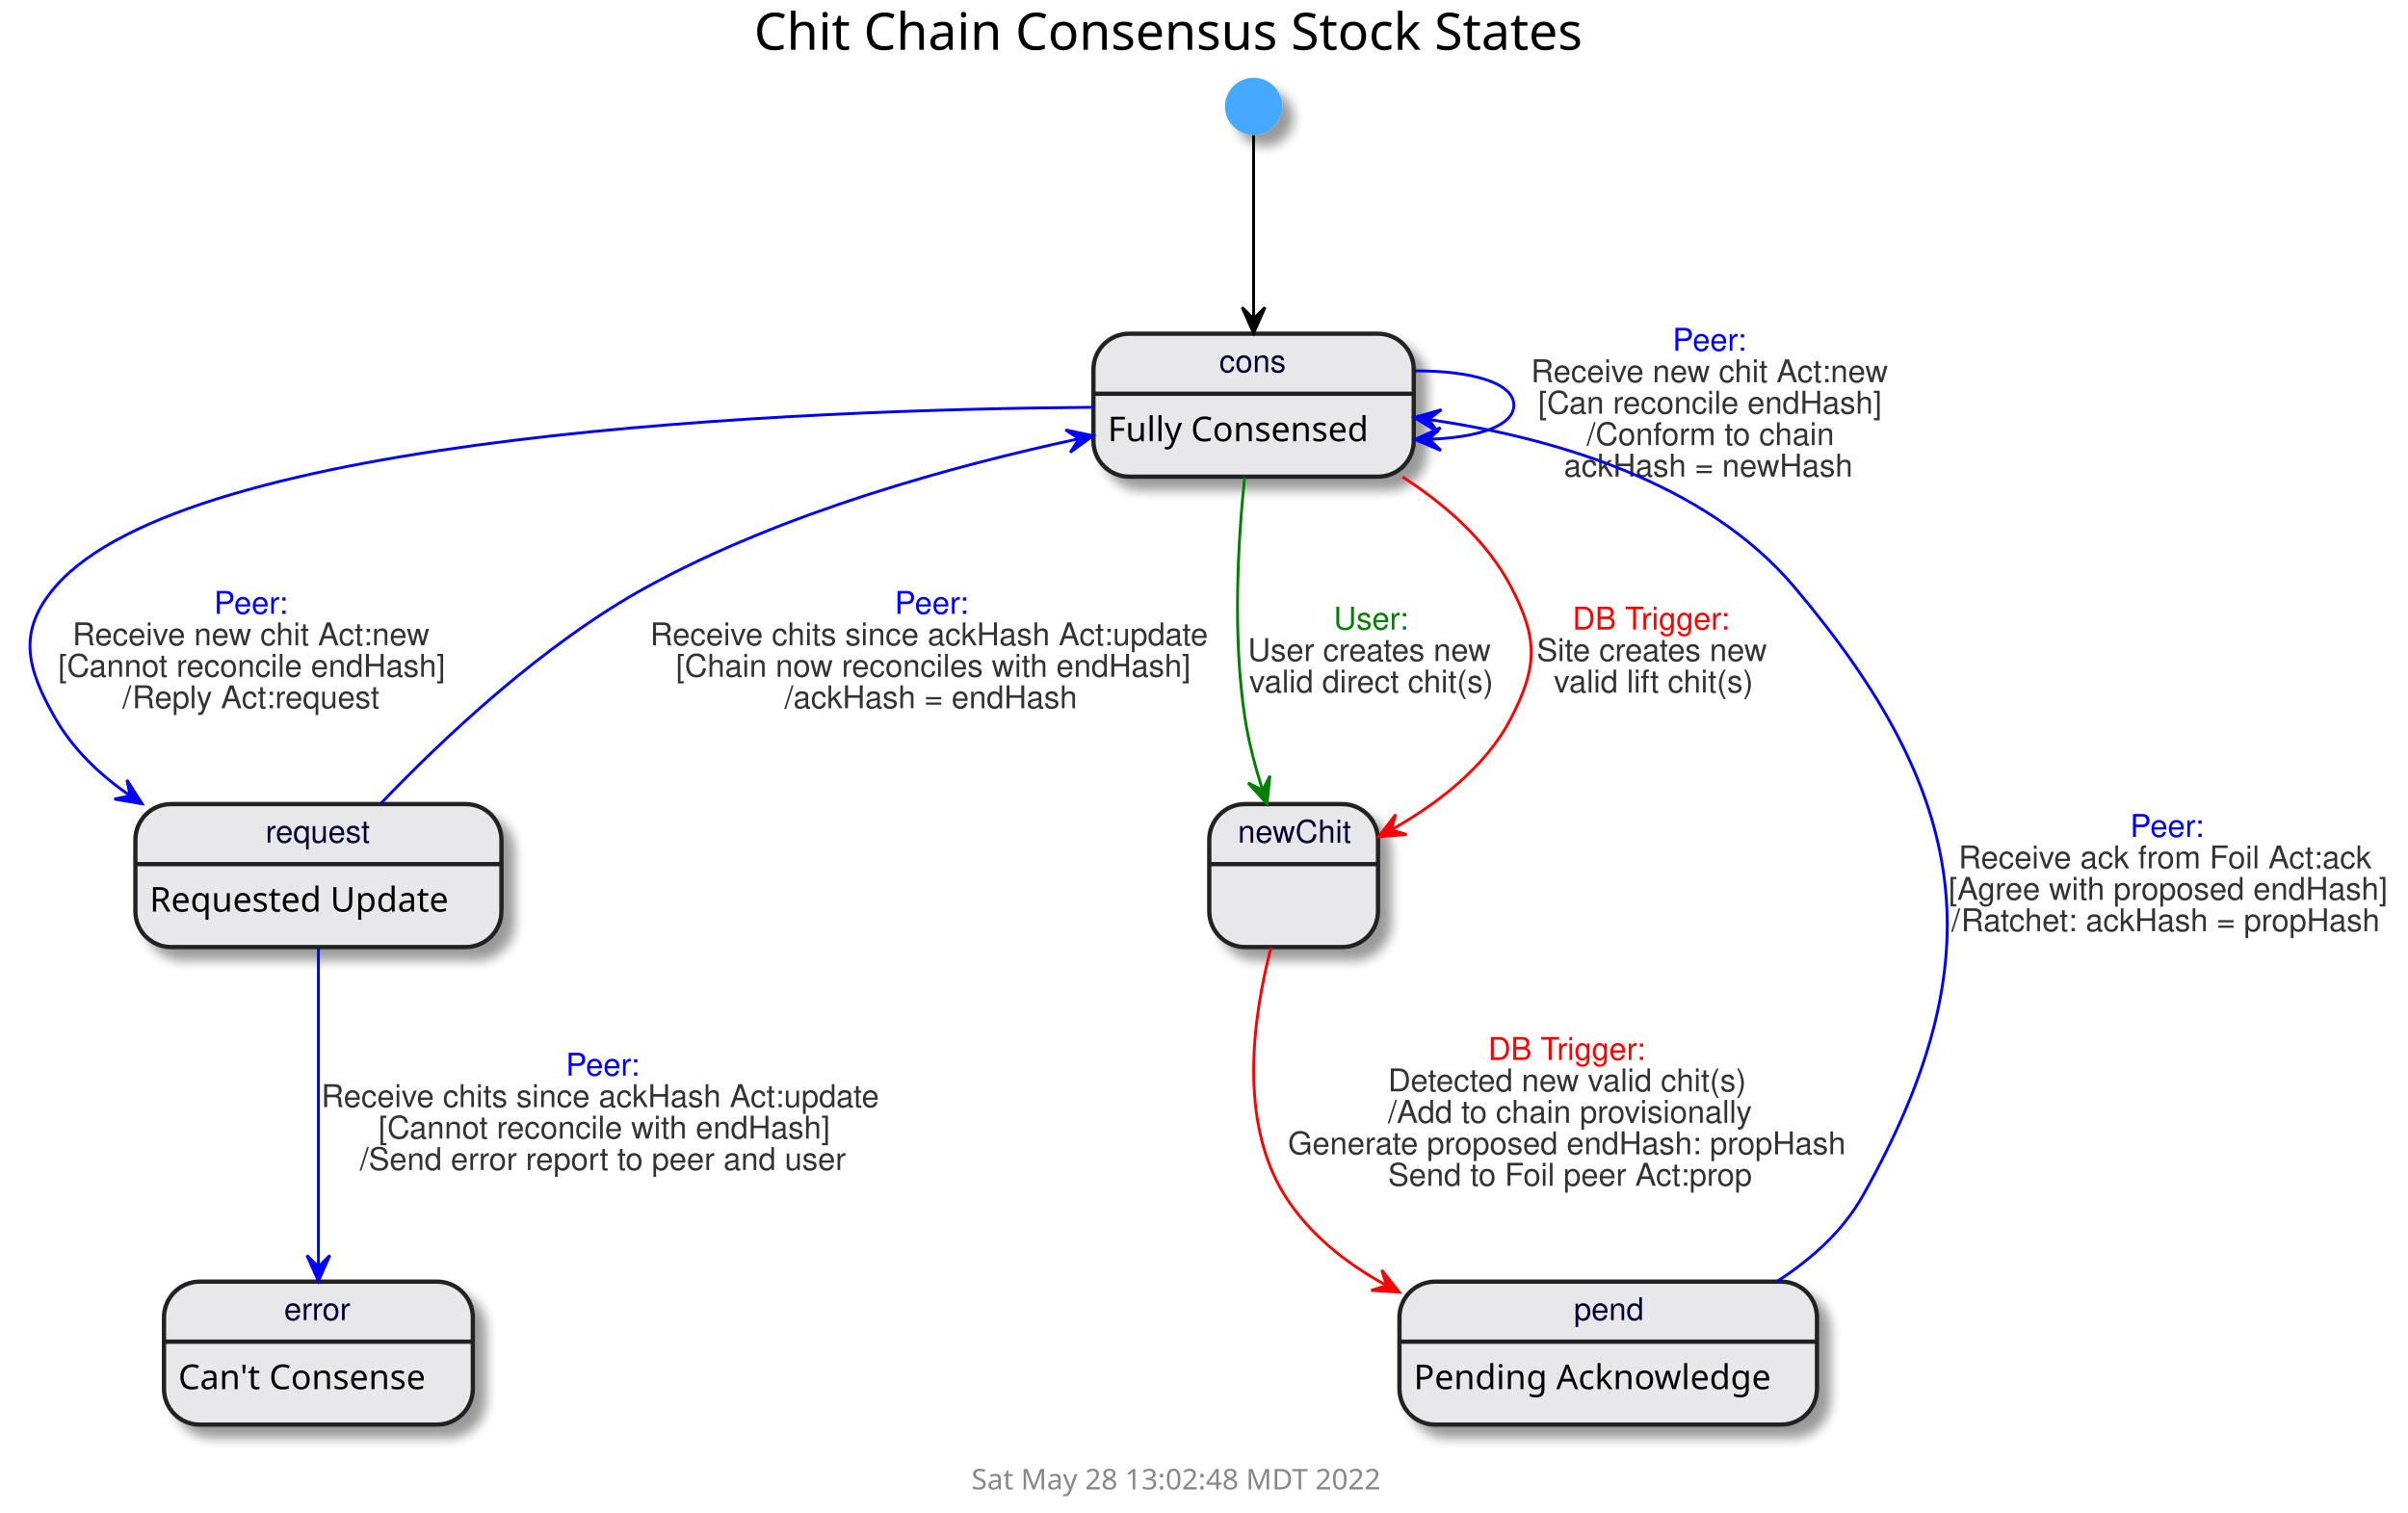
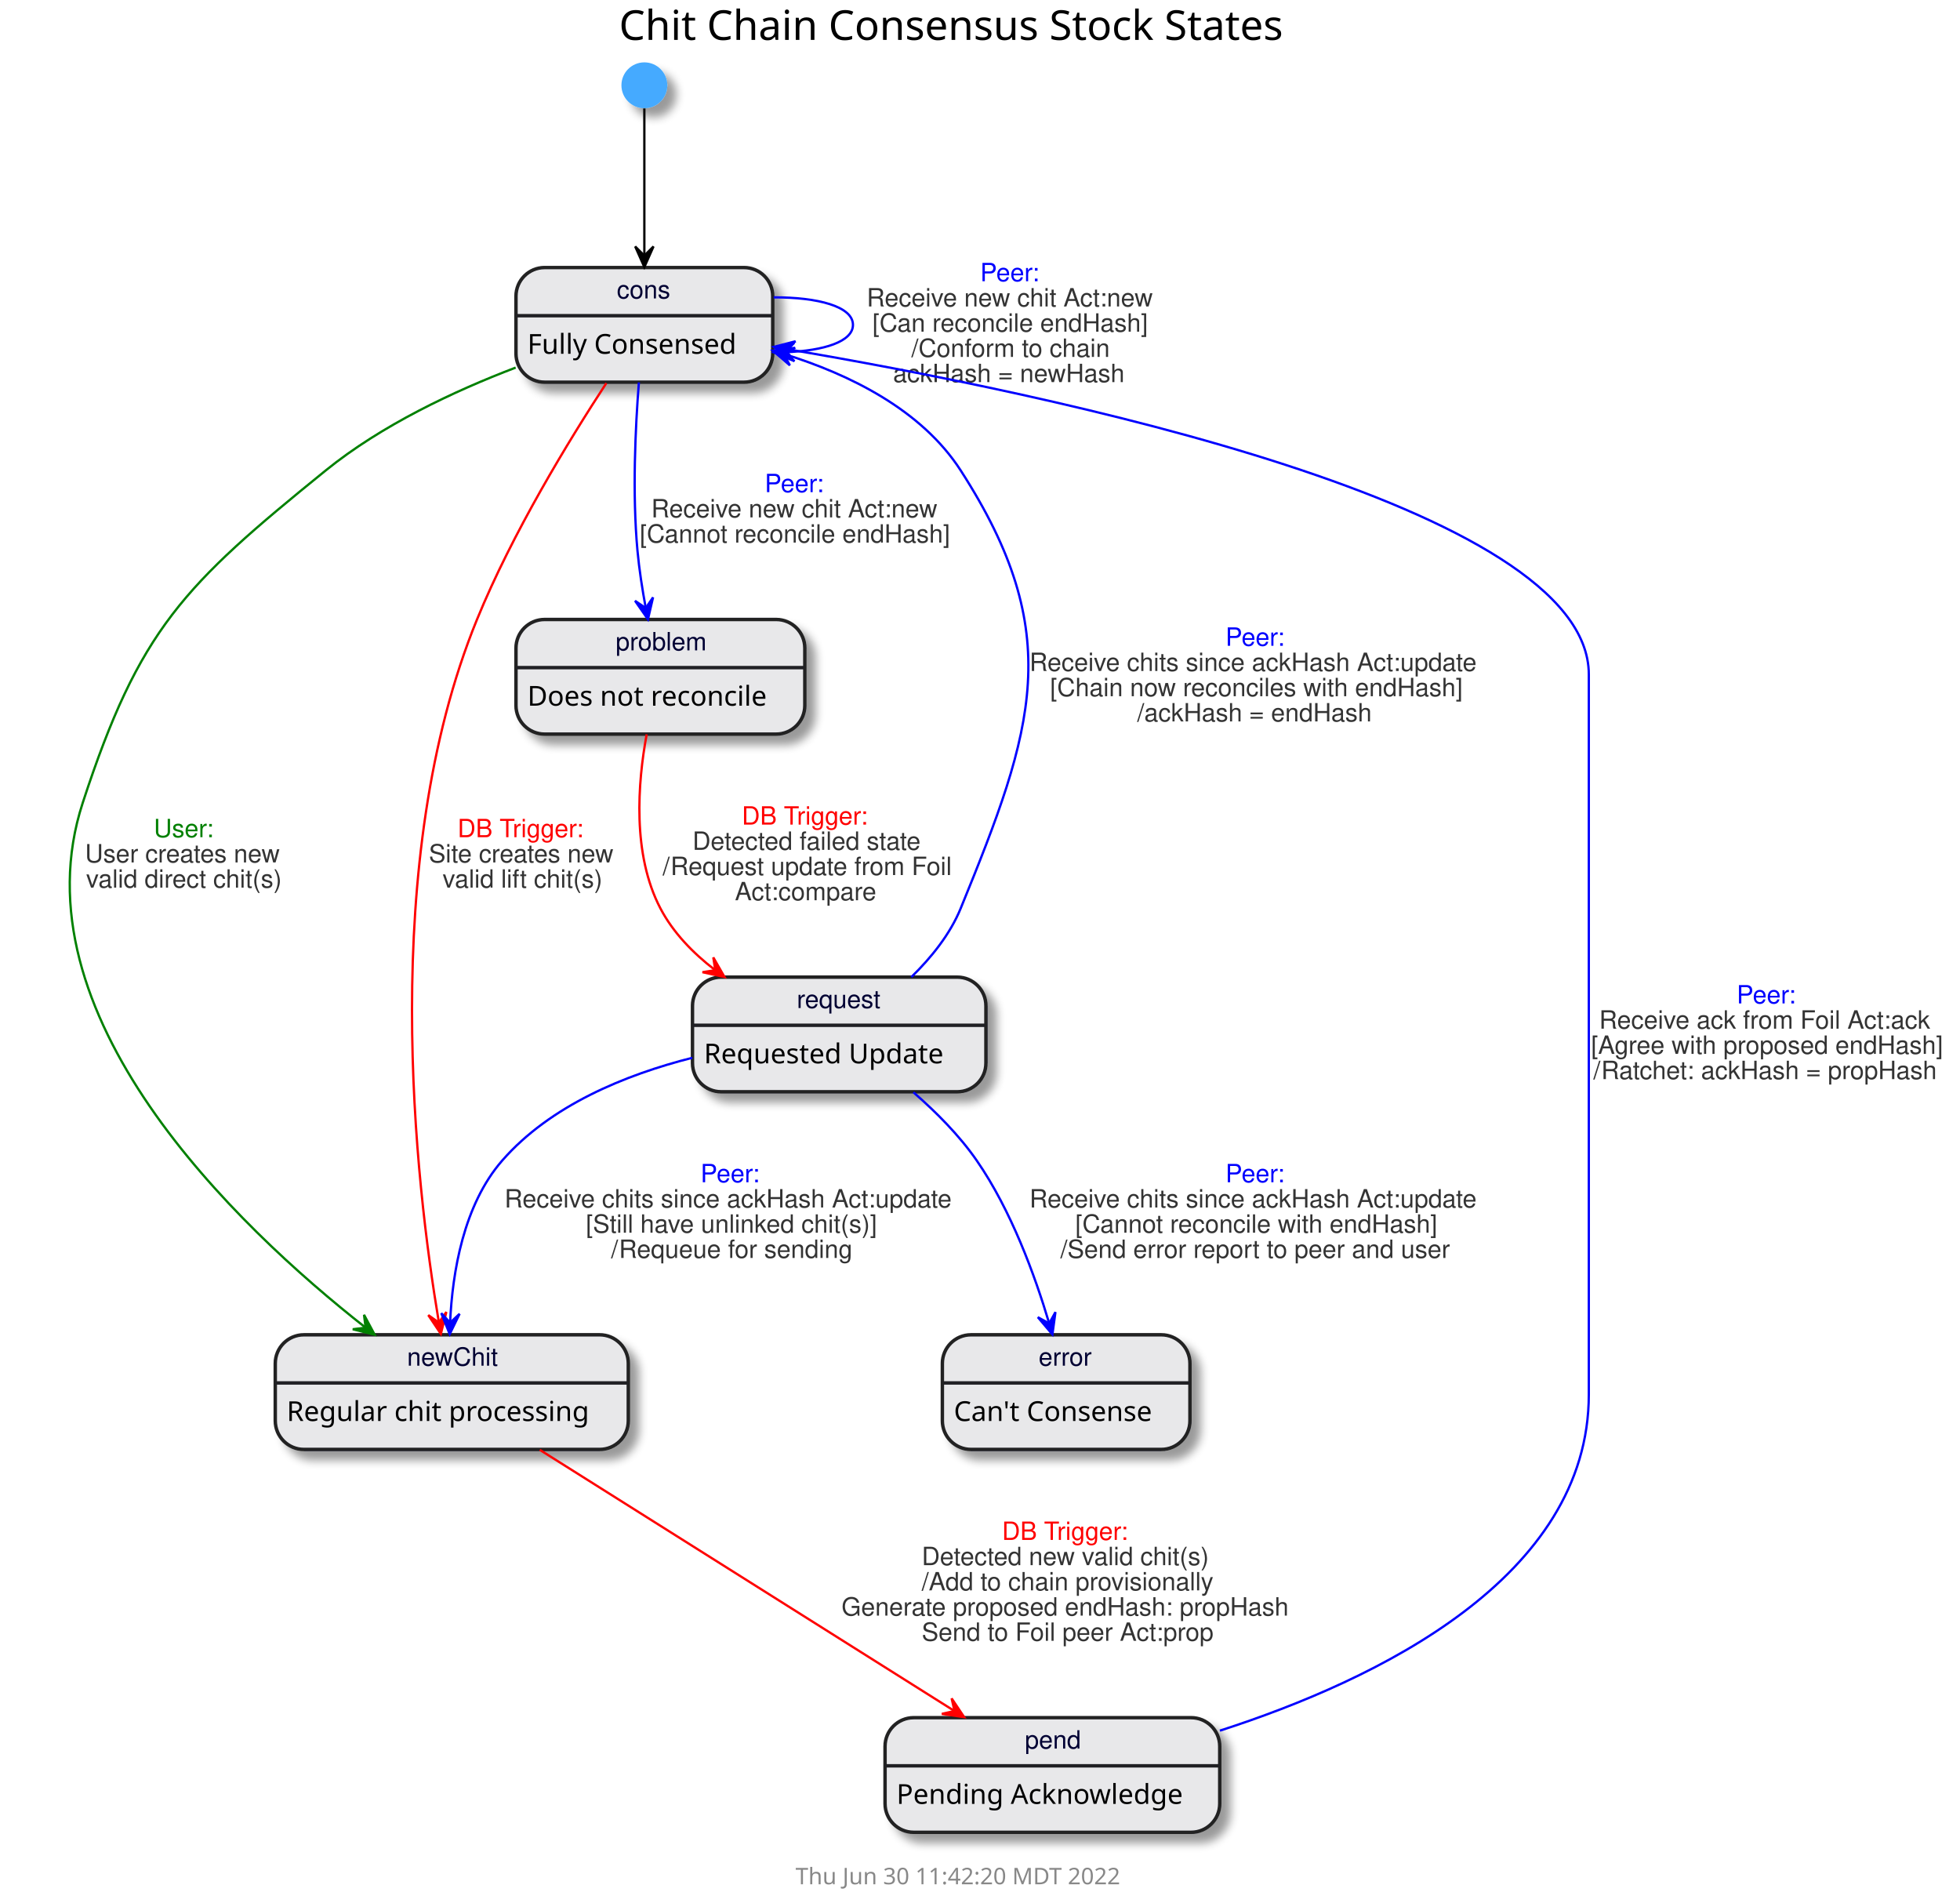
- <svg xmlns="http://www.w3.org/2000/svg" contentScriptType="application/ecmascript" contentStyleType="text/css" height="529px" preserveAspectRatio="none" style="width:842px;height:529px;background:#FFFFFF;" version="1.1" viewBox="0 0 842 529" width="842px" zoomAndPan="magnify">
+ <svg xmlns="http://www.w3.org/2000/svg" contentScriptType="application/ecmascript" contentStyleType="text/css" height="830px" preserveAspectRatio="none" style="width:855px;height:830px;background:#FFFFFF;" version="1.1" viewBox="0 0 855 830" width="855px" zoomAndPan="magnify">
  <defs>
-     <filter height="300%" id="f1nkatja7dnh2n" width="300%" x="-1" y="-1">
+     <filter height="300%" id="fnan7xcjt5c3k" width="300%" x="-1" y="-1">
      <feGaussianBlur result="blurOut" stdDeviation="2.0" />
      <feColorMatrix in="blurOut" result="blurOut2" type="matrix" values="0 0 0 0 0 0 0 0 0 0 0 0 0 0 0 0 0 0 .4 0" />
      <feOffset dx="4.0" dy="4.0" in="blurOut2" result="blurOut3" />
      <feBlend in="SourceGraphic" in2="blurOut3" mode="normal" />
    </filter>
  </defs>
  <g>
-     <text fill="#000000" font-family="sans-serif" font-size="18" lengthAdjust="spacing" textLength="302" x="263.67" y="17.402">Chit Chain Consensus Stock States</text>
-     <ellipse cx="438.34" cy="37.199" fill="#44AAFF" filter="url(#f1nkatja7dnh2n)" rx="10" ry="10" style="stroke:none;stroke-width:1.0;" />
+     <text fill="#000000" font-family="sans-serif" font-size="18" lengthAdjust="spacing" textLength="302" x="270.04" y="17.402">Chit Chain Consensus Stock States</text>
+     <ellipse cx="281.08" cy="37.199" fill="#44AAFF" filter="url(#fnan7xcjt5c3k)" rx="10" ry="10" style="stroke:none;stroke-width:1.0;" />
    <g id="cons">
-       <rect fill="#E8E8EA" filter="url(#f1nkatja7dnh2n)" height="50" rx="12.5" ry="12.5" style="stroke:#202024;stroke-width:1.5;" width="112" x="382.34" y="116.699" />
-       <line style="stroke:#202024;stroke-width:1.5;" x1="382.34" x2="494.34" y1="137.699" y2="137.699" />
-       <text fill="#000033" font-family="Helvetica" font-size="11" lengthAdjust="spacing" textLength="24" x="426.34" y="130.169">cons</text>
-       <text fill="#000000" font-family="sans-serif" font-size="12" lengthAdjust="spacing" textLength="92" x="387.34" y="154.301">Fully Consensed</text>
+       <rect fill="#E8E8EA" filter="url(#fnan7xcjt5c3k)" height="50" rx="12.5" ry="12.5" style="stroke:#202024;stroke-width:1.5;" width="112" x="225.08" y="116.699" />
+       <line style="stroke:#202024;stroke-width:1.5;" x1="225.08" x2="337.08" y1="137.699" y2="137.699" />
+       <text fill="#000033" font-family="Helvetica" font-size="11" lengthAdjust="spacing" textLength="24" x="269.08" y="130.169">cons</text>
+       <text fill="#000000" font-family="sans-serif" font-size="12" lengthAdjust="spacing" textLength="92" x="230.08" y="154.301">Fully Consensed</text>
    </g>
    <g id="error">
-       <rect fill="#E8E8EA" filter="url(#f1nkatja7dnh2n)" height="50" rx="12.5" ry="12.5" style="stroke:#202024;stroke-width:1.5;" width="108" x="57.34" y="448.199" />
-       <line style="stroke:#202024;stroke-width:1.5;" x1="57.34" x2="165.34" y1="469.199" y2="469.199" />
-       <text fill="#000033" font-family="Helvetica" font-size="11" lengthAdjust="spacing" textLength="24" x="99.34" y="461.669">error</text>
-       <text fill="#000000" font-family="sans-serif" font-size="12" lengthAdjust="spacing" textLength="88" x="62.34" y="485.801">Can't Consense</text>
+       <rect fill="#E8E8EA" filter="url(#fnan7xcjt5c3k)" height="50" rx="12.5" ry="12.5" style="stroke:#202024;stroke-width:1.5;" width="108" x="411.08" y="582.199" />
+       <line style="stroke:#202024;stroke-width:1.5;" x1="411.08" x2="519.08" y1="603.199" y2="603.199" />
+       <text fill="#000033" font-family="Helvetica" font-size="11" lengthAdjust="spacing" textLength="24" x="453.08" y="595.669">error</text>
+       <text fill="#000000" font-family="sans-serif" font-size="12" lengthAdjust="spacing" textLength="88" x="416.08" y="619.801">Can't Consense</text>
    </g>
    <g id="pend">
-       <rect fill="#E8E8EA" filter="url(#f1nkatja7dnh2n)" height="50" rx="12.5" ry="12.5" style="stroke:#202024;stroke-width:1.5;" width="146" x="489.34" y="448.199" />
-       <line style="stroke:#202024;stroke-width:1.5;" x1="489.34" x2="635.34" y1="469.199" y2="469.199" />
-       <text fill="#000033" font-family="Helvetica" font-size="11" lengthAdjust="spacing" textLength="24" x="550.34" y="461.669">pend</text>
-       <text fill="#000000" font-family="sans-serif" font-size="12" lengthAdjust="spacing" textLength="126" x="494.34" y="485.801">Pending Acknowledge</text>
+       <rect fill="#E8E8EA" filter="url(#fnan7xcjt5c3k)" height="50" rx="12.5" ry="12.5" style="stroke:#202024;stroke-width:1.5;" width="146" x="386.08" y="749.199" />
+       <line style="stroke:#202024;stroke-width:1.5;" x1="386.08" x2="532.08" y1="770.199" y2="770.199" />
+       <text fill="#000033" font-family="Helvetica" font-size="11" lengthAdjust="spacing" textLength="24" x="447.08" y="762.669">pend</text>
+       <text fill="#000000" font-family="sans-serif" font-size="12" lengthAdjust="spacing" textLength="126" x="391.08" y="786.801">Pending Acknowledge</text>
+     </g>
+     <g id="problem">
+       <rect fill="#E8E8EA" filter="url(#fnan7xcjt5c3k)" height="50" rx="12.5" ry="12.5" style="stroke:#202024;stroke-width:1.5;" width="126" x="225.08" y="270.199" />
+       <line style="stroke:#202024;stroke-width:1.5;" x1="225.08" x2="351.08" y1="291.199" y2="291.199" />
+       <text fill="#000033" font-family="Helvetica" font-size="11" lengthAdjust="spacing" textLength="39" x="268.58" y="283.669">problem</text>
+       <text fill="#000000" font-family="sans-serif" font-size="12" lengthAdjust="spacing" textLength="106" x="230.08" y="307.801">Does not reconcile</text>
    </g>
    <g id="request">
-       <rect fill="#E8E8EA" filter="url(#f1nkatja7dnh2n)" height="50" rx="12.5" ry="12.5" style="stroke:#202024;stroke-width:1.5;" width="128" x="47.34" y="281.199" />
-       <line style="stroke:#202024;stroke-width:1.5;" x1="47.34" x2="175.34" y1="302.199" y2="302.199" />
-       <text fill="#000033" font-family="Helvetica" font-size="11" lengthAdjust="spacing" textLength="37" x="92.84" y="294.669">request</text>
-       <text fill="#000000" font-family="sans-serif" font-size="12" lengthAdjust="spacing" textLength="108" x="52.34" y="318.801">Requested Update</text>
+       <rect fill="#E8E8EA" filter="url(#fnan7xcjt5c3k)" height="50" rx="12.5" ry="12.5" style="stroke:#202024;stroke-width:1.5;" width="128" x="302.08" y="426.199" />
+       <line style="stroke:#202024;stroke-width:1.5;" x1="302.08" x2="430.08" y1="447.199" y2="447.199" />
+       <text fill="#000033" font-family="Helvetica" font-size="11" lengthAdjust="spacing" textLength="37" x="347.58" y="439.669">request</text>
+       <text fill="#000000" font-family="sans-serif" font-size="12" lengthAdjust="spacing" textLength="108" x="307.08" y="463.801">Requested Update</text>
    </g>
    <g id="newChit">
-       <rect fill="#E8E8EA" filter="url(#f1nkatja7dnh2n)" height="50" rx="12.5" ry="12.5" style="stroke:#202024;stroke-width:1.5;" width="59" x="422.84" y="281.199" />
-       <line style="stroke:#202024;stroke-width:1.5;" x1="422.84" x2="481.84" y1="302.199" y2="302.199" />
-       <text fill="#000033" font-family="Helvetica" font-size="11" lengthAdjust="spacing" textLength="39" x="432.84" y="294.669">newChit</text>
+       <rect fill="#E8E8EA" filter="url(#fnan7xcjt5c3k)" height="50" rx="12.5" ry="12.5" style="stroke:#202024;stroke-width:1.5;" width="154" x="120.08" y="582.199" />
+       <line style="stroke:#202024;stroke-width:1.5;" x1="120.08" x2="274.08" y1="603.199" y2="603.199" />
+       <text fill="#000033" font-family="Helvetica" font-size="11" lengthAdjust="spacing" textLength="39" x="177.58" y="595.669">newChit</text>
+       <text fill="#000000" font-family="sans-serif" font-size="12" lengthAdjust="spacing" textLength="134" x="125.08" y="619.801">Regular chit processing</text>
    </g>
-     <path d="M438.34,47.299 C438.34,61.539 438.34,89.719 438.34,111.419 " fill="none" id="*start-to-cons" style="stroke:#000000;stroke-width:1.0;" />
-     <polygon fill="#000000" points="438.34,116.499,442.34,107.499,438.34,111.499,434.34,107.499,438.34,116.499" style="stroke:#000000;stroke-width:1.0;" />
-     <path d="M435.2,166.989 C432.92,189.079 430.94,222.519 435.34,251.199 C436.62,259.489 438.93,268.249 441.45,276.239 " fill="none" id="cons-to-newChit" style="stroke:#008000;stroke-width:1.0;" />
-     <polygon fill="#008000" points="443.03,281.109,444.058,271.314,441.488,276.353,436.449,273.782,443.03,281.109" style="stroke:#008000;stroke-width:1.0;" />
-     <text fill="#008000" font-family="Helvetica" font-size="11" lengthAdjust="spacing" textLength="27" x="466.34" y="220.169">User:</text>
-     <text fill="#333333" font-family="Helvetica" font-size="11" lengthAdjust="spacing" textLength="87" x="436.34" y="231.169">User creates new</text>
-     <text fill="#333333" font-family="Helvetica" font-size="11" lengthAdjust="spacing" textLength="86" x="436.84" y="242.169">valid direct chit(s)</text>
-     <path d="M490.42,166.769 C505.42,176.449 519.97,189.189 528.34,205.199 C537.82,223.319 537.72,233.029 528.34,251.199 C519.45,268.419 502.25,281.349 486.46,290.229 " fill="none" id="cons-to-newChit-1" style="stroke:#FF0000;stroke-width:1.0;" />
-     <polygon fill="#FF0000" points="482.05,292.629,491.867,291.842,486.442,290.24,488.045,284.815,482.05,292.629" style="stroke:#FF0000;stroke-width:1.0;" />
-     <text fill="#FF0000" font-family="Helvetica" font-size="11" lengthAdjust="spacing" textLength="56" x="549.84" y="220.169">DB Trigger:</text>
-     <text fill="#333333" font-family="Helvetica" font-size="11" lengthAdjust="spacing" textLength="81" x="537.34" y="231.169">Site creates new</text>
-     <text fill="#333333" font-family="Helvetica" font-size="11" lengthAdjust="spacing" textLength="69" x="543.34" y="242.169">valid lift chit(s)</text>
-     <path d="M444.46,331.309 C438.18,355.269 432.89,392.109 449.34,418.199 C457.78,431.589 470.56,441.719 484.52,449.379 " fill="none" id="newChit-to-pend" style="stroke:#FF0000;stroke-width:1.0;" />
-     <polygon fill="#FF0000" points="489.29,451.879,483.166,444.166,484.859,449.563,479.461,451.256,489.29,451.879" style="stroke:#FF0000;stroke-width:1.0;" />
-     <text fill="#FF0000" font-family="Helvetica" font-size="11" lengthAdjust="spacing" textLength="56" x="520.34" y="370.669">DB Trigger:</text>
-     <text fill="#333333" font-family="Helvetica" font-size="11" lengthAdjust="spacing" textLength="126" x="485.34" y="381.669">Detected new valid chit(s)</text>
-     <text fill="#333333" font-family="Helvetica" font-size="11" lengthAdjust="spacing" textLength="126" x="485.34" y="392.669">/Add to chain provisionally</text>
-     <text fill="#333333" font-family="Helvetica" font-size="11" lengthAdjust="spacing" textLength="196" x="450.34" y="403.669">Generate proposed endHash: propHash</text>
-     <text fill="#333333" font-family="Helvetica" font-size="11" lengthAdjust="spacing" textLength="126" x="485.34" y="414.669">Send to Foil peer Act:prop</text>
-     <path d="M494.77,129.699 C513.94,129.639 529.34,133.639 529.34,141.699 C529.34,149.009 516.69,152.979 500.06,153.609 " fill="none" id="cons-to-cons" style="stroke:#0000FF;stroke-width:1.0;" />
-     <polygon fill="#0000FF" points="494.77,153.699,503.837,157.544,499.769,153.613,503.7,149.546,494.77,153.699" style="stroke:#0000FF;stroke-width:1.0;" />
-     <text fill="#0000FF" font-family="Helvetica" font-size="11" lengthAdjust="spacing" textLength="26" x="584.84" y="122.669">Peer:</text>
-     <text fill="#333333" font-family="Helvetica" font-size="11" lengthAdjust="spacing" textLength="125" x="535.34" y="133.669">Receive new chit Act:new</text>
-     <text fill="#333333" font-family="Helvetica" font-size="11" lengthAdjust="spacing" textLength="120" x="537.84" y="144.669">[Can reconcile endHash]</text>
-     <text fill="#333333" font-family="Helvetica" font-size="11" lengthAdjust="spacing" textLength="86" x="554.84" y="155.669">/Conform to chain</text>
-     <text fill="#333333" font-family="Helvetica" font-size="11" lengthAdjust="spacing" textLength="102" x="546.84" y="166.669">ackHash = newHash</text>
-     <path d="M382.32,142.429 C279.19,143.259 65.56,151.579 19.34,205.199 C6,220.689 9.19,233.459 19.34,251.199 C25.6,262.129 35.02,271.059 45.48,278.279 " fill="none" id="cons-to-request" style="stroke:#0000FF;stroke-width:1.0;" />
-     <polygon fill="#0000FF" points="49.7,281.069,44.397,272.77,45.529,278.312,39.986,279.444,49.7,281.069" style="stroke:#0000FF;stroke-width:1.0;" />
-     <text fill="#0000FF" font-family="Helvetica" font-size="11" lengthAdjust="spacing" textLength="26" x="74.84" y="214.669">Peer:</text>
-     <text fill="#333333" font-family="Helvetica" font-size="11" lengthAdjust="spacing" textLength="125" x="25.34" y="225.669">Receive new chit Act:new</text>
-     <text fill="#333333" font-family="Helvetica" font-size="11" lengthAdjust="spacing" textLength="135" x="20.34" y="236.669">[Cannot reconcile endHash]</text>
-     <text fill="#333333" font-family="Helvetica" font-size="11" lengthAdjust="spacing" textLength="90" x="42.84" y="247.669">/Reply Act:request</text>
-     <path d="M133.29,280.859 C154.92,258.249 189.91,225.159 226.34,205.199 C273.81,179.189 333.34,162.869 377.22,153.449 " fill="none" id="request-to-cons" style="stroke:#0000FF;stroke-width:1.0;" />
-     <polygon fill="#0000FF" points="382.22,152.399,372.589,150.339,377.327,153.429,374.237,158.167,382.22,152.399" style="stroke:#0000FF;stroke-width:1.0;" />
-     <text fill="#0000FF" font-family="Helvetica" font-size="11" lengthAdjust="spacing" textLength="26" x="312.84" y="214.669">Peer:</text>
-     <text fill="#333333" font-family="Helvetica" font-size="11" lengthAdjust="spacing" textLength="197" x="227.34" y="225.669">Receive chits since ackHash Act:update</text>
-     <text fill="#333333" font-family="Helvetica" font-size="11" lengthAdjust="spacing" textLength="179" x="236.34" y="236.669">[Chain now reconciles with endHash]</text>
-     <text fill="#333333" font-family="Helvetica" font-size="11" lengthAdjust="spacing" textLength="103" x="274.34" y="247.669">/ackHash = endHash</text>
-     <path d="M111.34,331.549 C111.34,361.119 111.34,410.979 111.34,442.709 " fill="none" id="request-to-error" style="stroke:#0000FF;stroke-width:1.0;" />
-     <polygon fill="#0000FF" points="111.34,448.019,115.34,439.019,111.34,443.019,107.34,439.019,111.34,448.019" style="stroke:#0000FF;stroke-width:1.0;" />
-     <text fill="#0000FF" font-family="Helvetica" font-size="11" lengthAdjust="spacing" textLength="26" x="197.84" y="376.169">Peer:</text>
-     <text fill="#333333" font-family="Helvetica" font-size="11" lengthAdjust="spacing" textLength="197" x="112.34" y="387.169">Receive chits since ackHash Act:update</text>
-     <text fill="#333333" font-family="Helvetica" font-size="11" lengthAdjust="spacing" textLength="157" x="132.34" y="398.169">[Cannot reconcile with endHash]</text>
-     <text fill="#333333" font-family="Helvetica" font-size="11" lengthAdjust="spacing" textLength="170" x="125.84" y="409.169">/Send error report to peer and user</text>
-     <path d="M621.56,447.999 C633.47,440.299 644.43,430.479 651.34,418.199 C698.08,335.179 688.86,277.939 627.34,205.199 C595.93,168.049 541.91,152.859 499.65,146.709 " fill="none" id="pend-to-cons" style="stroke:#0000FF;stroke-width:1.0;" />
-     <polygon fill="#0000FF" points="494.55,145.999,502.915,151.198,499.503,146.686,504.014,143.274,494.55,145.999" style="stroke:#0000FF;stroke-width:1.0;" />
-     <text fill="#0000FF" font-family="Helvetica" font-size="11" lengthAdjust="spacing" textLength="26" x="744.84" y="292.669">Peer:</text>
-     <text fill="#333333" font-family="Helvetica" font-size="11" lengthAdjust="spacing" textLength="146" x="684.84" y="303.669">Receive ack from Foil Act:ack</text>
-     <text fill="#333333" font-family="Helvetica" font-size="11" lengthAdjust="spacing" textLength="153" x="681.34" y="314.669">[Agree with proposed endHash]</text>
-     <text fill="#333333" font-family="Helvetica" font-size="11" lengthAdjust="spacing" textLength="151" x="682.34" y="325.669">/Ratchet: ackHash = propHash</text>
-     <text fill="#888888" font-family="sans-serif" font-size="10" lengthAdjust="spacing" textLength="150" x="339.67" y="520.867">Sat May 28 13:02:48 MDT 2022</text>
+     <path d="M281.08,47.299 C281.08,61.539 281.08,89.719 281.08,111.419 " fill="none" id="*start-to-cons" style="stroke:#000000;stroke-width:1.0;" />
+     <polygon fill="#000000" points="281.08,116.499,285.08,107.499,281.08,111.499,277.08,107.499,281.08,116.499" style="stroke:#000000;stroke-width:1.0;" />
+     <path d="M224.94,160.339 C198.03,170.599 166.44,185.459 142.08,205.199 C80.06,255.459 60.86,274.319 36.08,350.199 C6,442.319 102.98,534.679 159.44,579.049 " fill="none" id="cons-to-newChit" style="stroke:#008000;stroke-width:1.0;" />
+     <polygon fill="#008000" points="163.44,582.159,158.798,573.473,159.495,579.087,153.882,579.784,163.44,582.159" style="stroke:#008000;stroke-width:1.0;" />
+     <text fill="#008000" font-family="Helvetica" font-size="11" lengthAdjust="spacing" textLength="27" x="67.08" y="365.169">User:</text>
+     <text fill="#333333" font-family="Helvetica" font-size="11" lengthAdjust="spacing" textLength="87" x="37.08" y="376.169">User creates new</text>
+     <text fill="#333333" font-family="Helvetica" font-size="11" lengthAdjust="spacing" textLength="86" x="37.58" y="387.169">valid direct chit(s)</text>
+     <path d="M264.5,167.109 C248.18,192.069 223.53,232.429 208.08,270.199 C164.85,375.859 181.26,516.209 191.41,576.559 " fill="none" id="cons-to-newChit-1" style="stroke:#FF0000;stroke-width:1.0;" />
+     <polygon fill="#FF0000" points="192.31,581.799,194.709,572.247,191.453,576.873,186.827,573.618,192.31,581.799" style="stroke:#FF0000;stroke-width:1.0;" />
+     <text fill="#FF0000" font-family="Helvetica" font-size="11" lengthAdjust="spacing" textLength="56" x="199.58" y="365.169">DB Trigger:</text>
+     <text fill="#333333" font-family="Helvetica" font-size="11" lengthAdjust="spacing" textLength="81" x="187.08" y="376.169">Site creates new</text>
+     <text fill="#333333" font-family="Helvetica" font-size="11" lengthAdjust="spacing" textLength="69" x="193.08" y="387.169">valid lift chit(s)</text>
+     <path d="M235.46,632.369 C283.61,662.689 365.94,714.549 416.14,746.159 " fill="none" id="newChit-to-pend" style="stroke:#FF0000;stroke-width:1.0;" />
+     <polygon fill="#FF0000" points="420.6,748.969,415.128,740.781,416.373,746.299,410.855,747.544,420.6,748.969" style="stroke:#FF0000;stroke-width:1.0;" />
+     <text fill="#FF0000" font-family="Helvetica" font-size="11" lengthAdjust="spacing" textLength="56" x="437.08" y="671.669">DB Trigger:</text>
+     <text fill="#333333" font-family="Helvetica" font-size="11" lengthAdjust="spacing" textLength="126" x="402.08" y="682.669">Detected new valid chit(s)</text>
+     <text fill="#333333" font-family="Helvetica" font-size="11" lengthAdjust="spacing" textLength="126" x="402.08" y="693.669">/Add to chain provisionally</text>
+     <text fill="#333333" font-family="Helvetica" font-size="11" lengthAdjust="spacing" textLength="196" x="367.08" y="704.669">Generate proposed endHash: propHash</text>
+     <text fill="#333333" font-family="Helvetica" font-size="11" lengthAdjust="spacing" textLength="126" x="402.08" y="715.669">Send to Foil peer Act:prop</text>
+     <path d="M337.51,129.699 C356.67,129.639 372.08,133.639 372.08,141.699 C372.08,149.009 359.43,152.979 342.79,153.609 " fill="none" id="cons-to-cons" style="stroke:#0000FF;stroke-width:1.0;" />
+     <polygon fill="#0000FF" points="337.51,153.699,346.577,157.544,342.509,153.613,346.44,149.546,337.51,153.699" style="stroke:#0000FF;stroke-width:1.0;" />
+     <text fill="#0000FF" font-family="Helvetica" font-size="11" lengthAdjust="spacing" textLength="26" x="427.58" y="122.669">Peer:</text>
+     <text fill="#333333" font-family="Helvetica" font-size="11" lengthAdjust="spacing" textLength="125" x="378.08" y="133.669">Receive new chit Act:new</text>
+     <text fill="#333333" font-family="Helvetica" font-size="11" lengthAdjust="spacing" textLength="120" x="380.58" y="144.669">[Can reconcile endHash]</text>
+     <text fill="#333333" font-family="Helvetica" font-size="11" lengthAdjust="spacing" textLength="86" x="397.58" y="155.669">/Conform to chain</text>
+     <text fill="#333333" font-family="Helvetica" font-size="11" lengthAdjust="spacing" textLength="102" x="389.58" y="166.669">ackHash = newHash</text>
+     <path d="M278.7,166.789 C277.15,186.549 275.79,215.239 278.08,240.199 C278.83,248.379 280.21,257.159 281.7,265.229 " fill="none" id="cons-to-problem" style="stroke:#0000FF;stroke-width:1.0;" />
+     <polygon fill="#0000FF" points="282.65,270.139,284.877,260.546,281.705,265.229,277.022,262.057,282.65,270.139" style="stroke:#0000FF;stroke-width:1.0;" />
+     <text fill="#0000FF" font-family="Helvetica" font-size="11" lengthAdjust="spacing" textLength="26" x="333.58" y="214.669">Peer:</text>
+     <text fill="#333333" font-family="Helvetica" font-size="11" lengthAdjust="spacing" textLength="125" x="284.08" y="225.669">Receive new chit Act:new</text>
+     <text fill="#333333" font-family="Helvetica" font-size="11" lengthAdjust="spacing" textLength="135" x="279.08" y="236.669">[Cannot reconcile endHash]</text>
+     <path d="M282.09,320.309 C278.16,341.549 275.75,372.669 288.08,396.199 C293.63,406.799 302.31,415.719 311.89,423.079 " fill="none" id="problem-to-request" style="stroke:#FF0000;stroke-width:1.0;" />
+     <polygon fill="#FF0000" points="316.05,426.139,311.162,417.589,312.019,423.18,306.428,424.038,316.05,426.139" style="stroke:#FF0000;stroke-width:1.0;" />
+     <text fill="#FF0000" font-family="Helvetica" font-size="11" lengthAdjust="spacing" textLength="56" x="323.58" y="359.669">DB Trigger:</text>
+     <text fill="#333333" font-family="Helvetica" font-size="11" lengthAdjust="spacing" textLength="99" x="302.08" y="370.669">Detected failed state</text>
+     <text fill="#333333" font-family="Helvetica" font-size="11" lengthAdjust="spacing" textLength="125" x="289.08" y="381.669">/Request update from Foil</text>
+     <text fill="#333333" font-family="Helvetica" font-size="11" lengthAdjust="spacing" textLength="62" x="320.58" y="392.669">Act:compare</text>
+     <path d="M398.44,476.419 C408.29,484.989 418.51,495.249 426.08,506.199 C441.09,527.909 451.43,556.209 457.67,577.159 " fill="none" id="request-to-error" style="stroke:#0000FF;stroke-width:1.0;" />
+     <polygon fill="#0000FF" points="459.09,582.049,460.41,572.289,457.69,577.249,452.73,574.529,459.09,582.049" style="stroke:#0000FF;stroke-width:1.0;" />
+     <text fill="#0000FF" font-family="Helvetica" font-size="11" lengthAdjust="spacing" textLength="26" x="534.58" y="515.669">Peer:</text>
+     <text fill="#333333" font-family="Helvetica" font-size="11" lengthAdjust="spacing" textLength="197" x="449.08" y="526.669">Receive chits since ackHash Act:update</text>
+     <text fill="#333333" font-family="Helvetica" font-size="11" lengthAdjust="spacing" textLength="157" x="469.08" y="537.669">[Cannot reconcile with endHash]</text>
+     <text fill="#333333" font-family="Helvetica" font-size="11" lengthAdjust="spacing" textLength="170" x="462.58" y="548.669">/Send error report to peer and user</text>
+     <path d="M397.55,426.159 C406.2,417.729 414.46,407.509 419.08,396.199 C451.2,317.619 465.08,276.539 419.08,205.199 C401.97,178.659 370.55,163.269 342.02,154.409 " fill="none" id="request-to-cons" style="stroke:#0000FF;stroke-width:1.0;" />
+     <polygon fill="#0000FF" points="337.1,152.929,344.562,159.357,341.887,154.373,346.872,151.697,337.1,152.929" style="stroke:#0000FF;stroke-width:1.0;" />
+     <text fill="#0000FF" font-family="Helvetica" font-size="11" lengthAdjust="spacing" textLength="26" x="534.58" y="281.669">Peer:</text>
+     <text fill="#333333" font-family="Helvetica" font-size="11" lengthAdjust="spacing" textLength="197" x="449.08" y="292.669">Receive chits since ackHash Act:update</text>
+     <text fill="#333333" font-family="Helvetica" font-size="11" lengthAdjust="spacing" textLength="179" x="458.08" y="303.669">[Chain now reconciles with endHash]</text>
+     <text fill="#333333" font-family="Helvetica" font-size="11" lengthAdjust="spacing" textLength="103" x="496.08" y="314.669">/ackHash = endHash</text>
+     <path d="M302,461.379 C272.78,468.779 240.09,482.129 219.08,506.199 C202.2,525.539 197.36,554.889 196.35,576.789 " fill="none" id="request-to-newChit" style="stroke:#0000FF;stroke-width:1.0;" />
+     <polygon fill="#0000FF" points="196.18,581.909,200.486,573.052,196.351,576.912,192.491,572.777,196.18,581.909" style="stroke:#0000FF;stroke-width:1.0;" />
+     <text fill="#0000FF" font-family="Helvetica" font-size="11" lengthAdjust="spacing" textLength="26" x="305.58" y="515.669">Peer:</text>
+     <text fill="#333333" font-family="Helvetica" font-size="11" lengthAdjust="spacing" textLength="197" x="220.08" y="526.669">Receive chits since ackHash Act:update</text>
+     <text fill="#333333" font-family="Helvetica" font-size="11" lengthAdjust="spacing" textLength="126" x="255.58" y="537.669">[Still have unlinked chit(s)]</text>
+     <text fill="#333333" font-family="Helvetica" font-size="11" lengthAdjust="spacing" textLength="104" x="266.58" y="548.669">/Requeue for sending</text>
+     <path d="M532.15,754.859 C600.81,732.719 693.08,688.109 693.08,608.199 C693.08,294.199 693.08,294.199 693.08,294.199 C693.08,220.419 457.4,171.579 342.54,152.159 " fill="none" id="pend-to-cons" style="stroke:#0000FF;stroke-width:1.0;" />
+     <polygon fill="#0000FF" points="337.5,151.309,345.712,156.746,342.431,152.138,347.039,148.857,337.5,151.309" style="stroke:#0000FF;stroke-width:1.0;" />
+     <text fill="#0000FF" font-family="Helvetica" font-size="11" lengthAdjust="spacing" textLength="26" x="757.58" y="437.669">Peer:</text>
+     <text fill="#333333" font-family="Helvetica" font-size="11" lengthAdjust="spacing" textLength="146" x="697.58" y="448.669">Receive ack from Foil Act:ack</text>
+     <text fill="#333333" font-family="Helvetica" font-size="11" lengthAdjust="spacing" textLength="153" x="694.08" y="459.669">[Agree with proposed endHash]</text>
+     <text fill="#333333" font-family="Helvetica" font-size="11" lengthAdjust="spacing" textLength="151" x="695.08" y="470.669">/Ratchet: ackHash = propHash</text>
+     <text fill="#888888" font-family="sans-serif" font-size="10" lengthAdjust="spacing" textLength="148" x="347.04" y="821.867">Thu Jun 30 11:42:20 MDT 2022</text>
  </g>
</svg>
